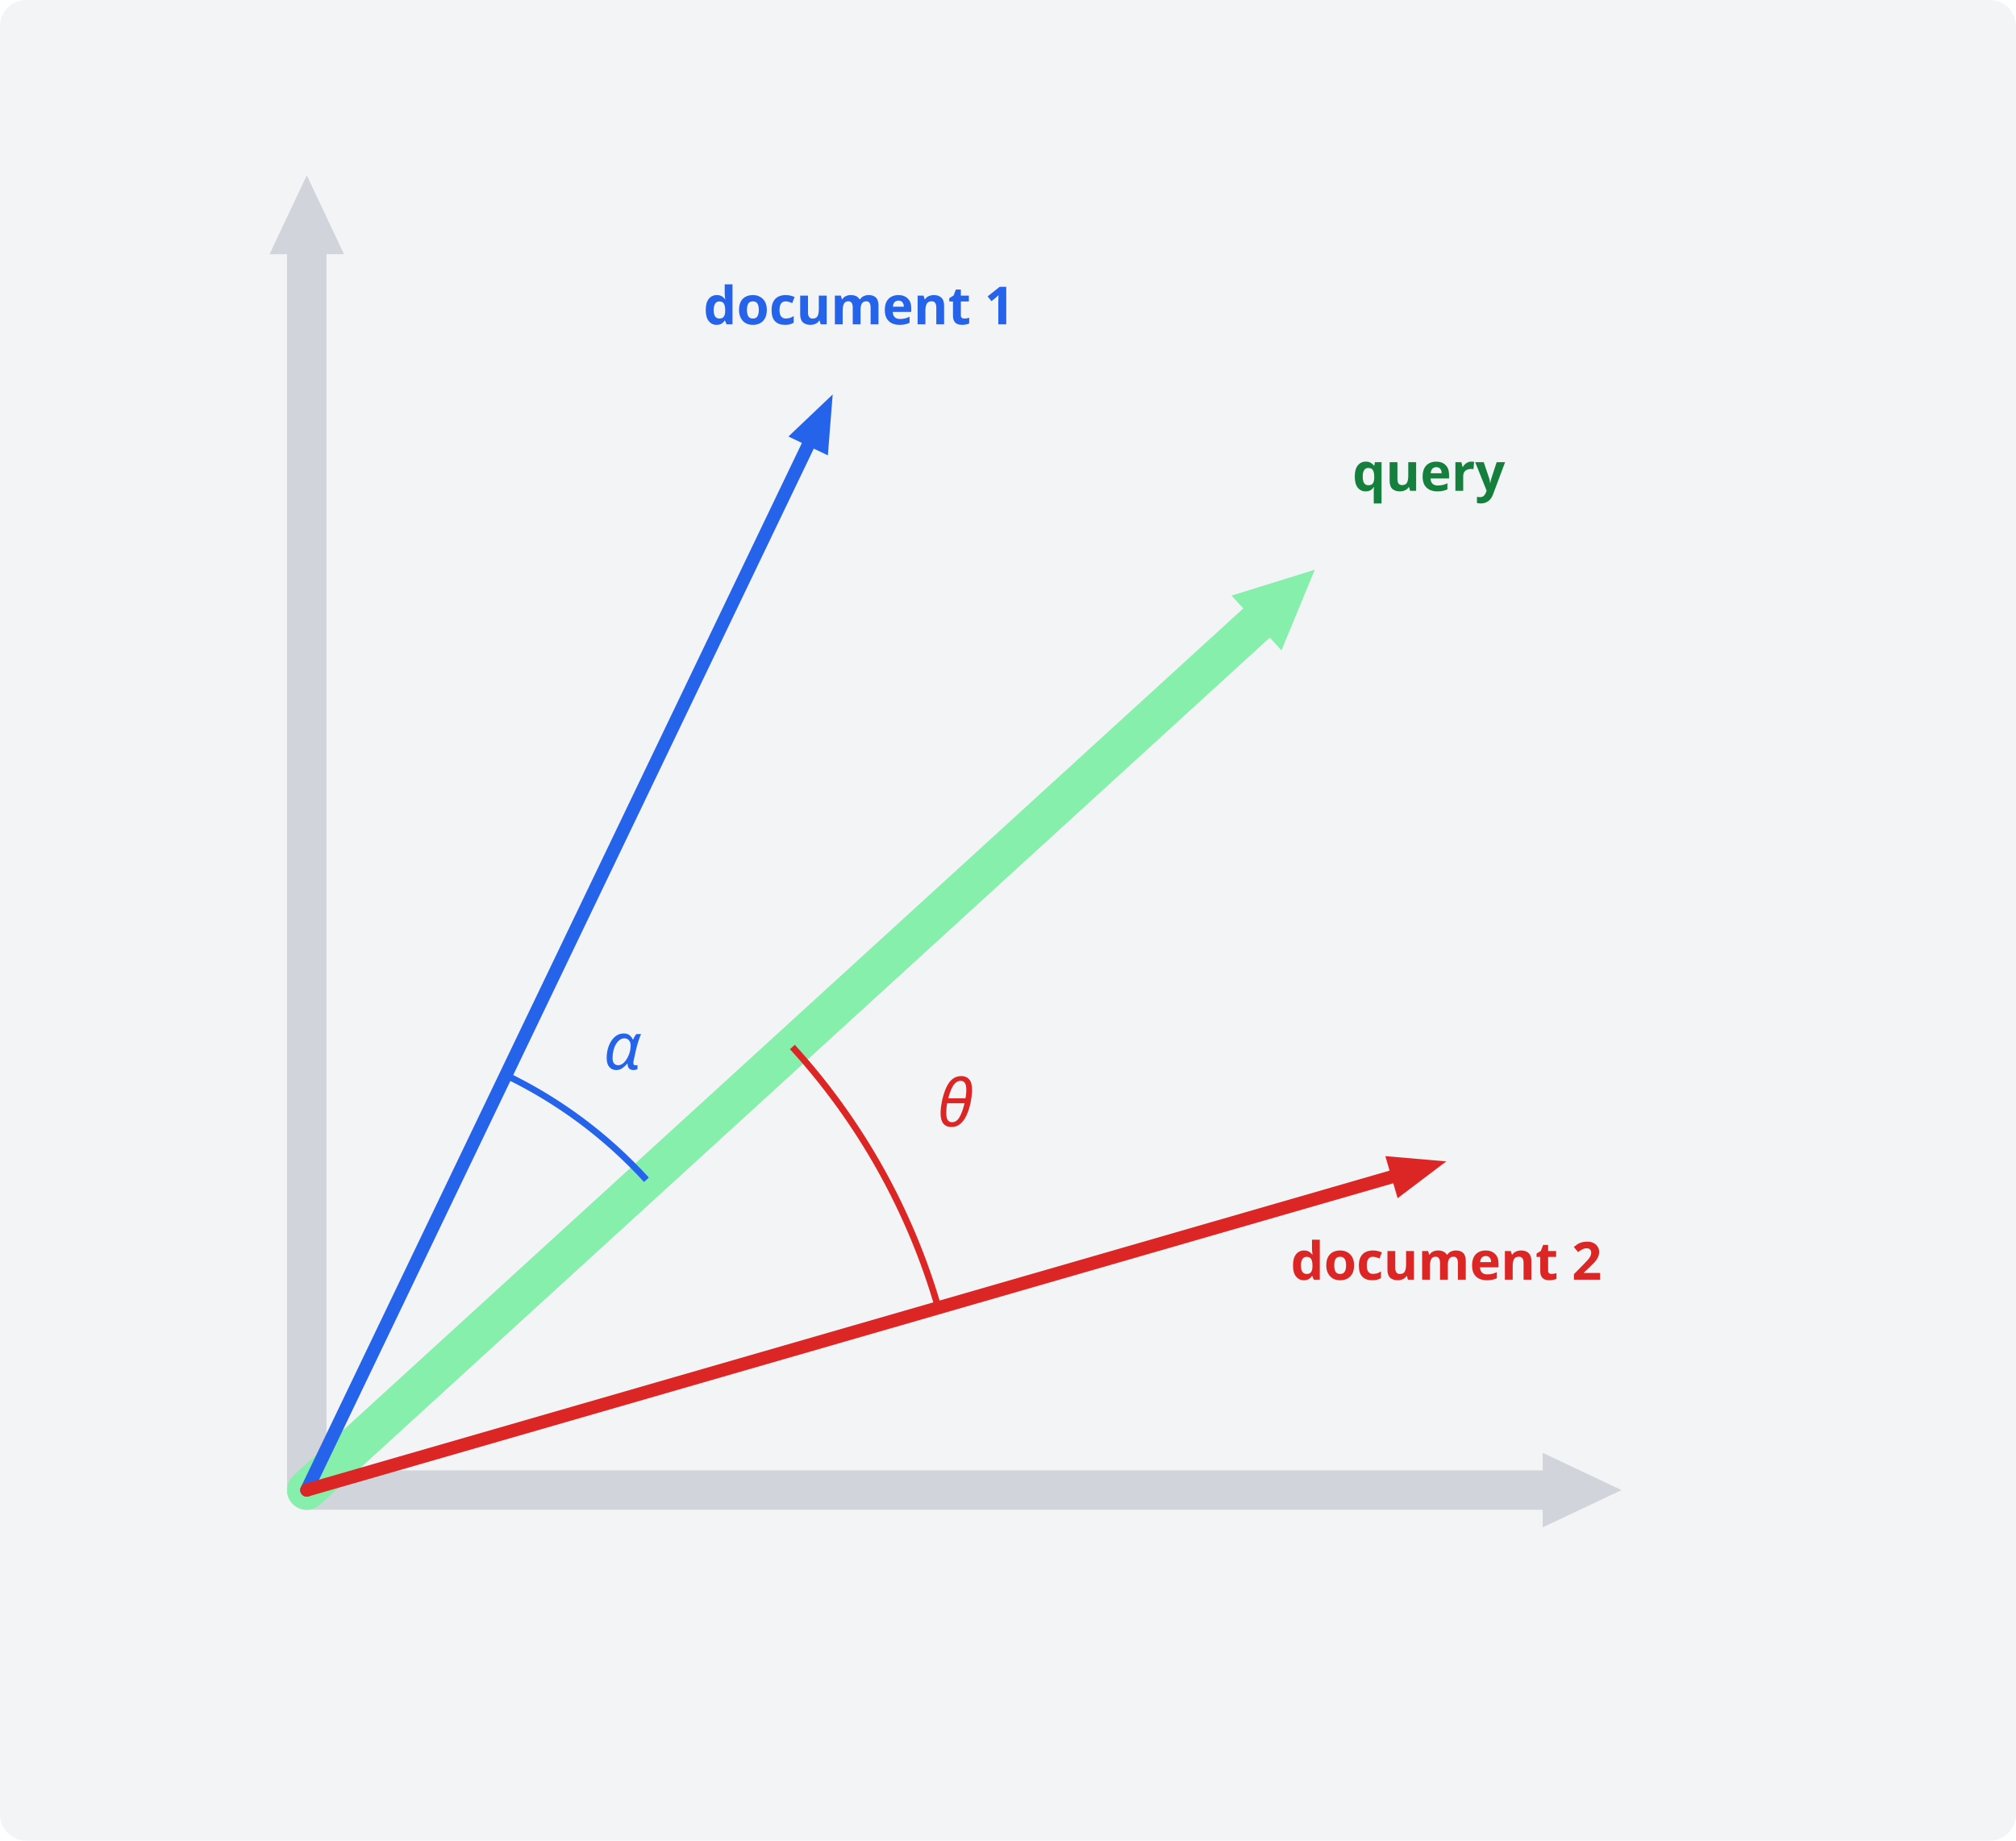
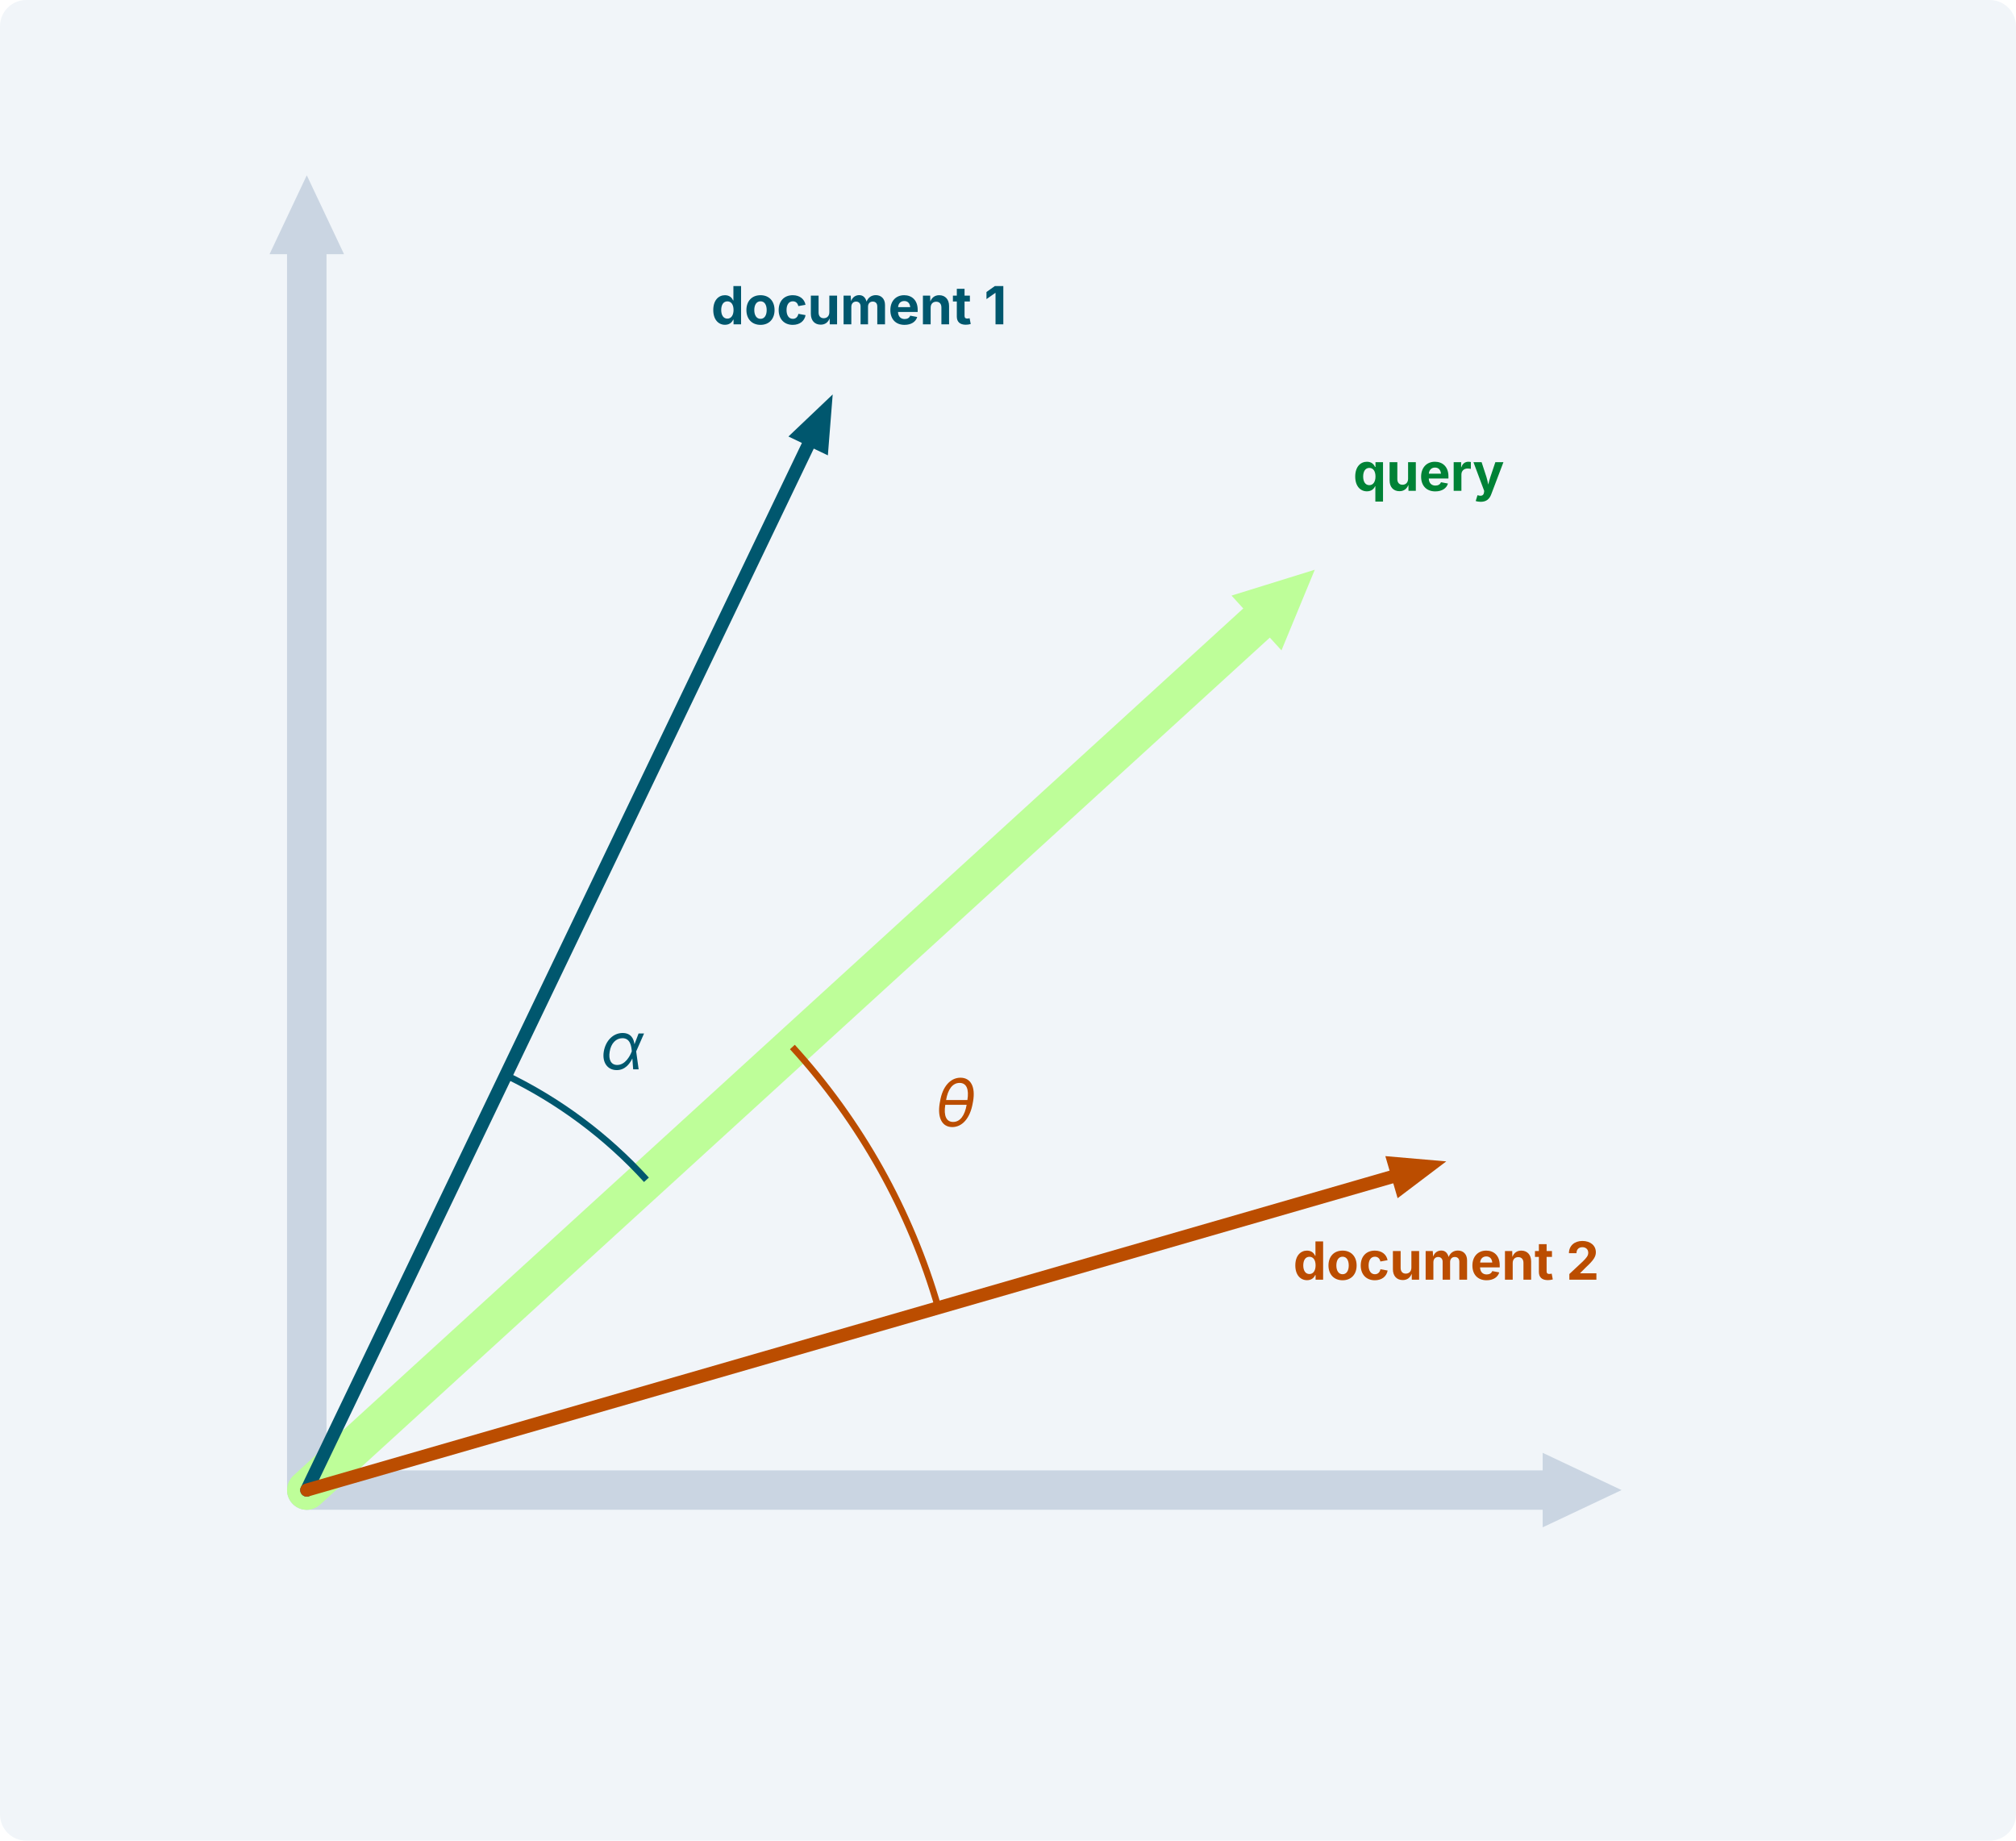
<svg xmlns="http://www.w3.org/2000/svg" viewBox="0 0 460 420" style="display:block;width:100%;max-width:460px;margin:0 auto">
  <style>
-     .asr .axlbl { font-family: sans-serif; font-size: 14px; fill: #374151; }
-     .asr .qtext { font-family: sans-serif; font-size: 12px; font-weight: bold; fill: #15803d; }
-     .asr .dtext { font-family: sans-serif; font-size: 12px; font-weight: bold; }
-     .asr .ang   { font-family: sans-serif; font-size: 15px; font-style: italic; }
+     .asr .axlbl { font-family: Inter, -apple-system, BlinkMacSystemFont, 'Segoe UI', Helvetica, Arial, sans-serif; font-size: 14px; fill: #314158; }
+     .asr .qtext { font-family: Inter, -apple-system, BlinkMacSystemFont, 'Segoe UI', Helvetica, Arial, sans-serif; font-size: 12px; font-weight: bold; fill: #008236; }
+     .asr .dtext { font-family: Inter, -apple-system, BlinkMacSystemFont, 'Segoe UI', Helvetica, Arial, sans-serif; font-size: 12px; font-weight: bold; }
+     .asr .ang   { font-family: Inter, -apple-system, BlinkMacSystemFont, 'Segoe UI', Helvetica, Arial, sans-serif; font-size: 15px; font-style: italic; }
  </style>
  <g class="asr">
-     <rect width="460" height="420" fill="#f3f4f6" rx="6" />
-     <path d="M 70 340 L 354.0 340.0" stroke="#d1d5db" stroke-width="9" stroke-linecap="round" fill="none" />
-     <polygon points="370.0,340.0 352.0,348.5 352.0,331.5" fill="#d1d5db" />
-     <path d="M 70 340 L 70.0 56.0" stroke="#d1d5db" stroke-width="9" stroke-linecap="round" fill="none" />
-     <polygon points="70.0,40.0 78.5,58.0 61.5,58.0" fill="#d1d5db" />
-     <path d="M 70 340 L 288.2 140.8" stroke="#86efac" stroke-width="9" stroke-linecap="round" fill="none" />
-     <polygon points="300.0,130.0 292.4,148.4 281.0,135.9" fill="#86efac" />
-     <path d="M 70 340 L 185.2 99.9" stroke="#2563eb" stroke-width="3" stroke-linecap="round" fill="none" />
-     <polygon points="190.0,90.0 188.9,103.9 179.9,99.6" fill="#2563eb" />
-     <path d="M 70 340 L 319.4 268.0" stroke="#dc2626" stroke-width="3" stroke-linecap="round" fill="none" />
-     <polygon points="330.0,265.0 318.9,273.4 316.1,263.8" fill="#dc2626" />
-     <path d="M 115.4 245.3 A 105 105 0 0 1 147.5 269.2" stroke="#2563eb" stroke-width="1.5" fill="none" />
-     <path d="M 180.8 238.9 A 150 150 0 0 1 214.1 298.4" stroke="#dc2626" stroke-width="1.5" fill="none" />
-     <text x="142" y="244" text-anchor="middle" class="ang" fill="#2563eb">α</text>
-     <text x="218" y="257" text-anchor="middle" class="ang" fill="#dc2626">θ</text>
-     <text x="196" y="74" text-anchor="middle" class="dtext" fill="#2563eb">document 1</text>
+     <rect width="460" height="420" fill="#f1f5f9" rx="6" />
+     <path d="M 70 340 L 354.0 340.0" stroke="#cad5e2" stroke-width="9" stroke-linecap="round" fill="none" />
+     <polygon points="370.0,340.0 352.0,348.5 352.0,331.5" fill="#cad5e2" />
+     <path d="M 70 340 L 70.0 56.0" stroke="#cad5e2" stroke-width="9" stroke-linecap="round" fill="none" />
+     <polygon points="70.0,40.0 78.5,58.0 61.5,58.0" fill="#cad5e2" />
+     <path d="M 70 340 L 288.2 140.8" stroke="#befe99" stroke-width="9" stroke-linecap="round" fill="none" />
+     <polygon points="300.0,130.0 292.4,148.4 281.0,135.9" fill="#befe99" />
+     <path d="M 70 340 L 185.2 99.9" stroke="#00576e" stroke-width="3" stroke-linecap="round" fill="none" />
+     <polygon points="190.0,90.0 188.9,103.9 179.9,99.6" fill="#00576e" />
+     <path d="M 70 340 L 319.4 268.0" stroke="#bb4d00" stroke-width="3" stroke-linecap="round" fill="none" />
+     <polygon points="330.0,265.0 318.9,273.4 316.1,263.8" fill="#bb4d00" />
+     <path d="M 115.4 245.3 A 105 105 0 0 1 147.5 269.2" stroke="#00576e" stroke-width="1.5" fill="none" />
+     <path d="M 180.8 238.9 A 150 150 0 0 1 214.1 298.4" stroke="#bb4d00" stroke-width="1.5" fill="none" />
+     <text x="142" y="244" text-anchor="middle" class="ang" fill="#00576e">α</text>
+     <text x="218" y="257" text-anchor="middle" class="ang" fill="#bb4d00">θ</text>
+     <text x="196" y="74" text-anchor="middle" class="dtext" fill="#00576e">document 1</text>
    <text x="326" y="112" text-anchor="middle" class="qtext">query</text>
-     <text x="330" y="292" text-anchor="middle" class="dtext" fill="#dc2626">document 2</text>
+     <text x="330" y="292" text-anchor="middle" class="dtext" fill="#bb4d00">document 2</text>
  </g>
</svg>
